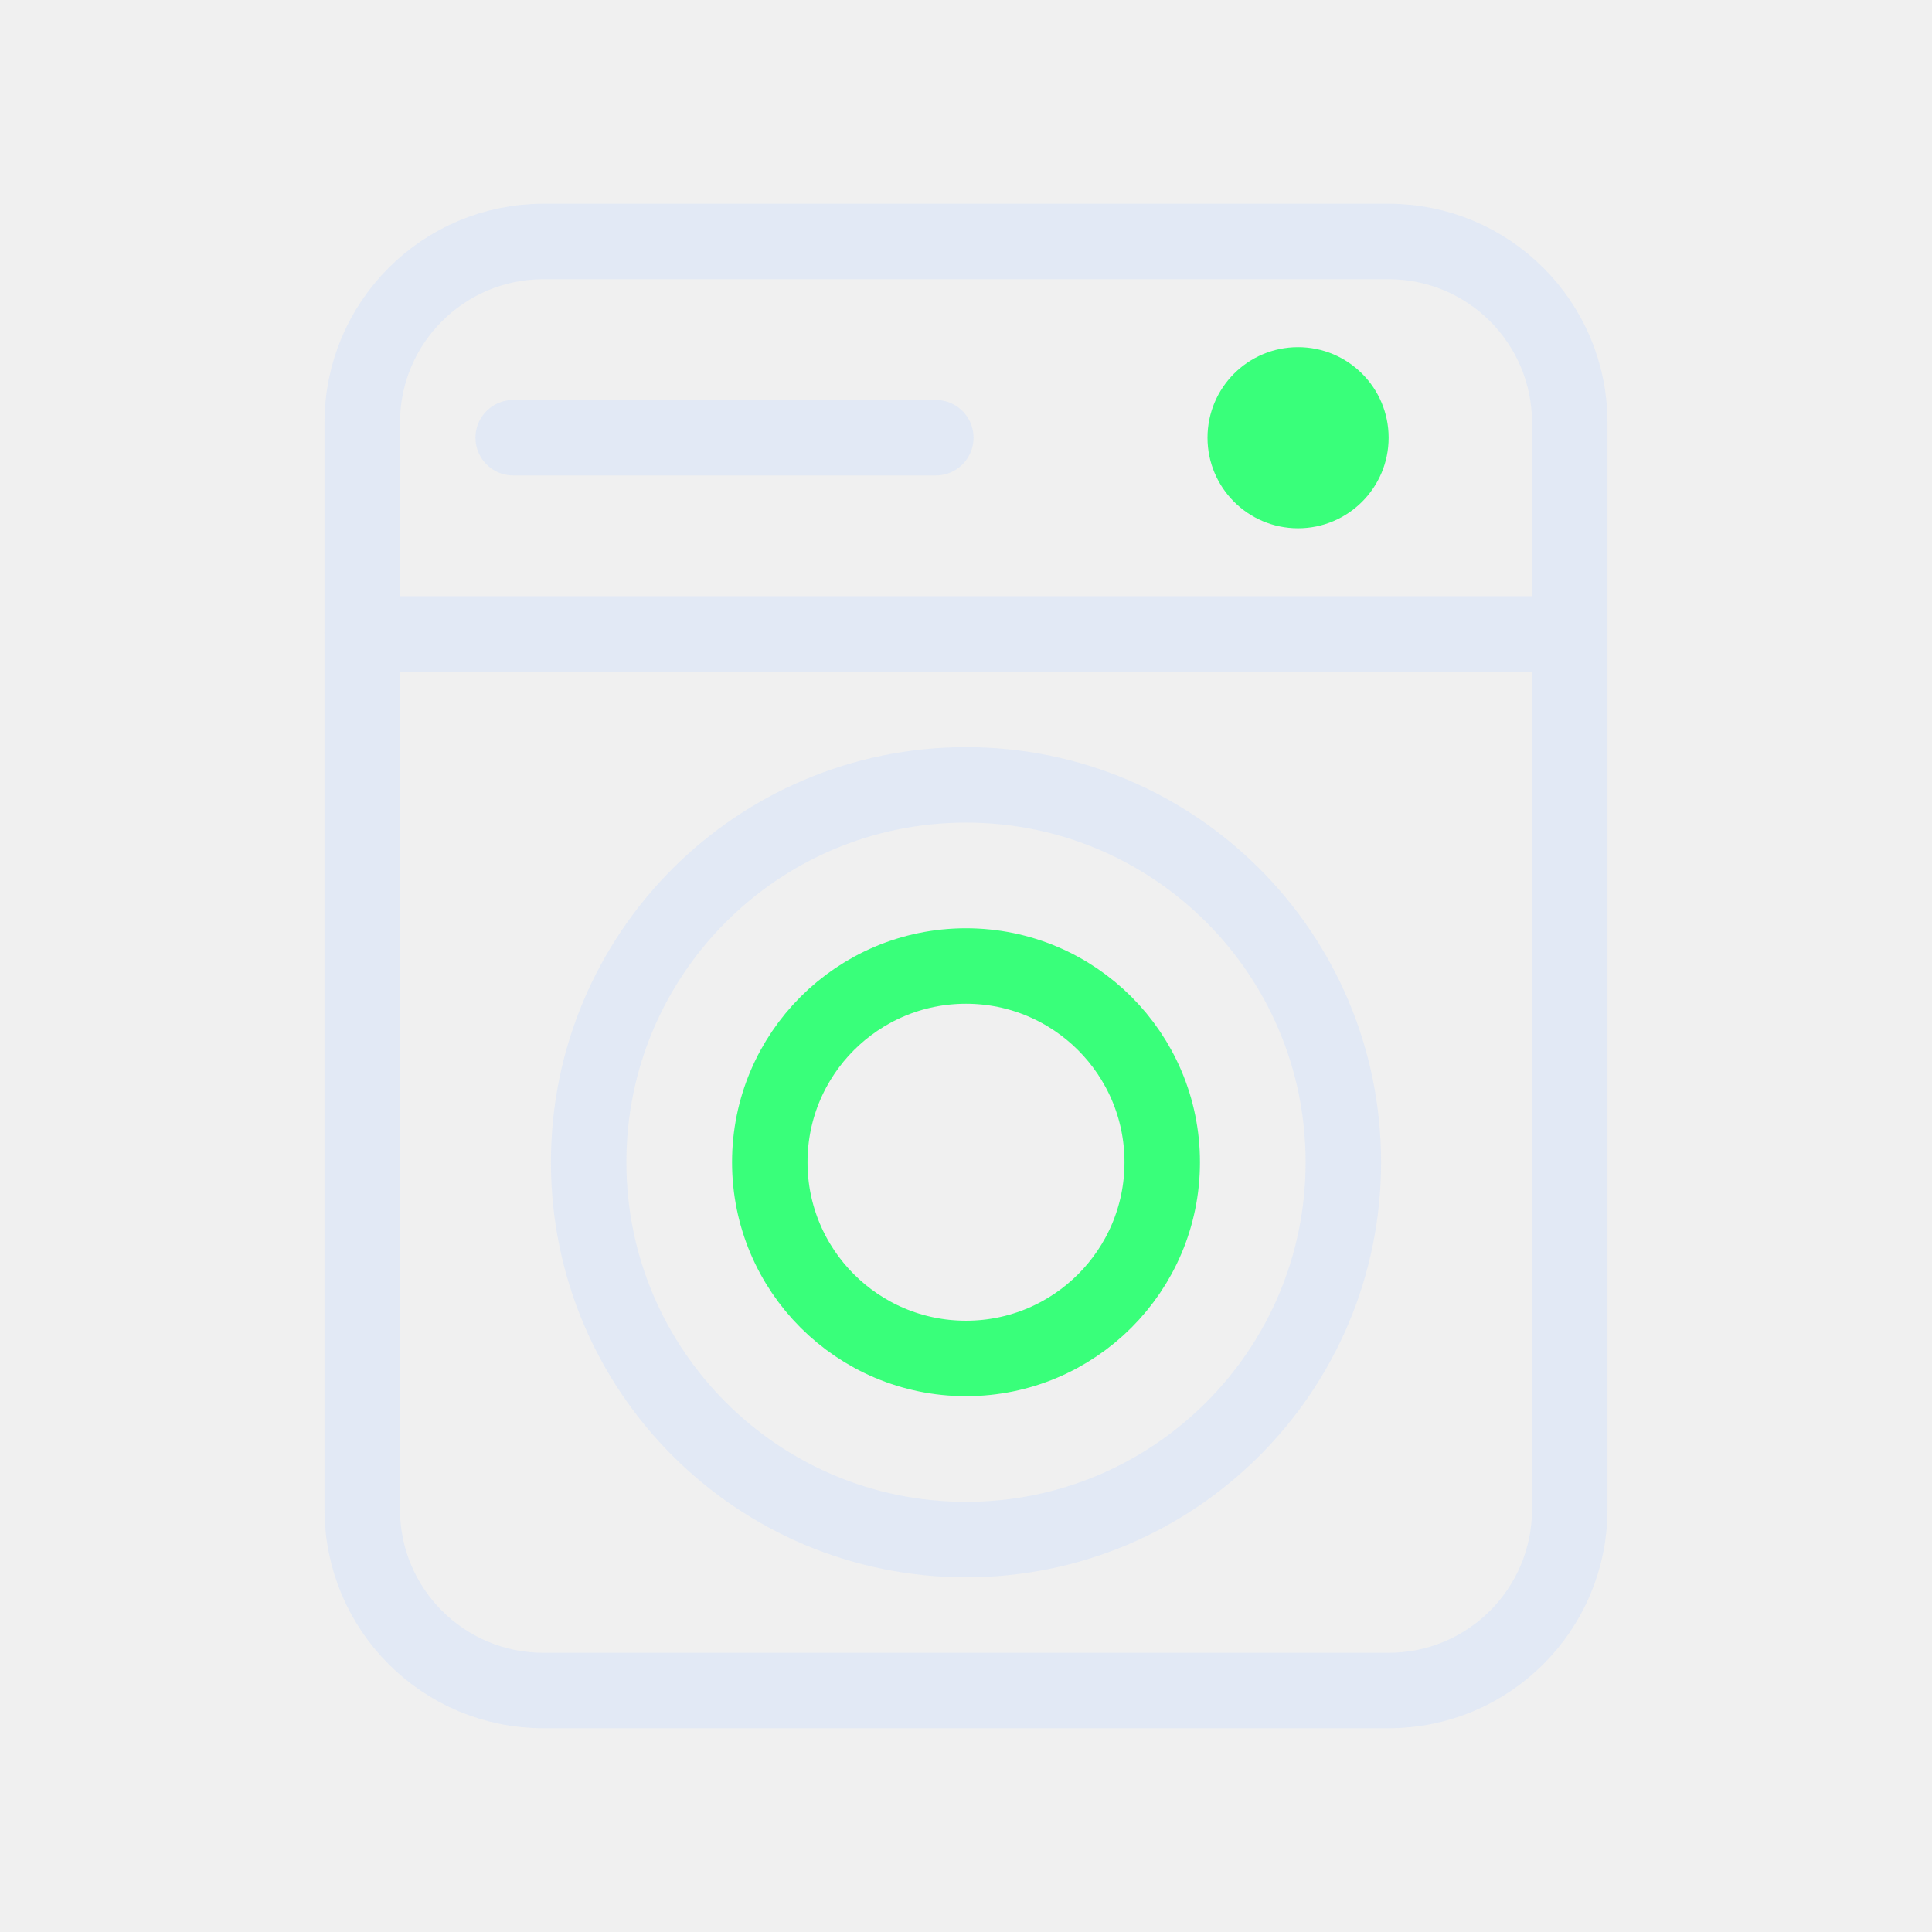
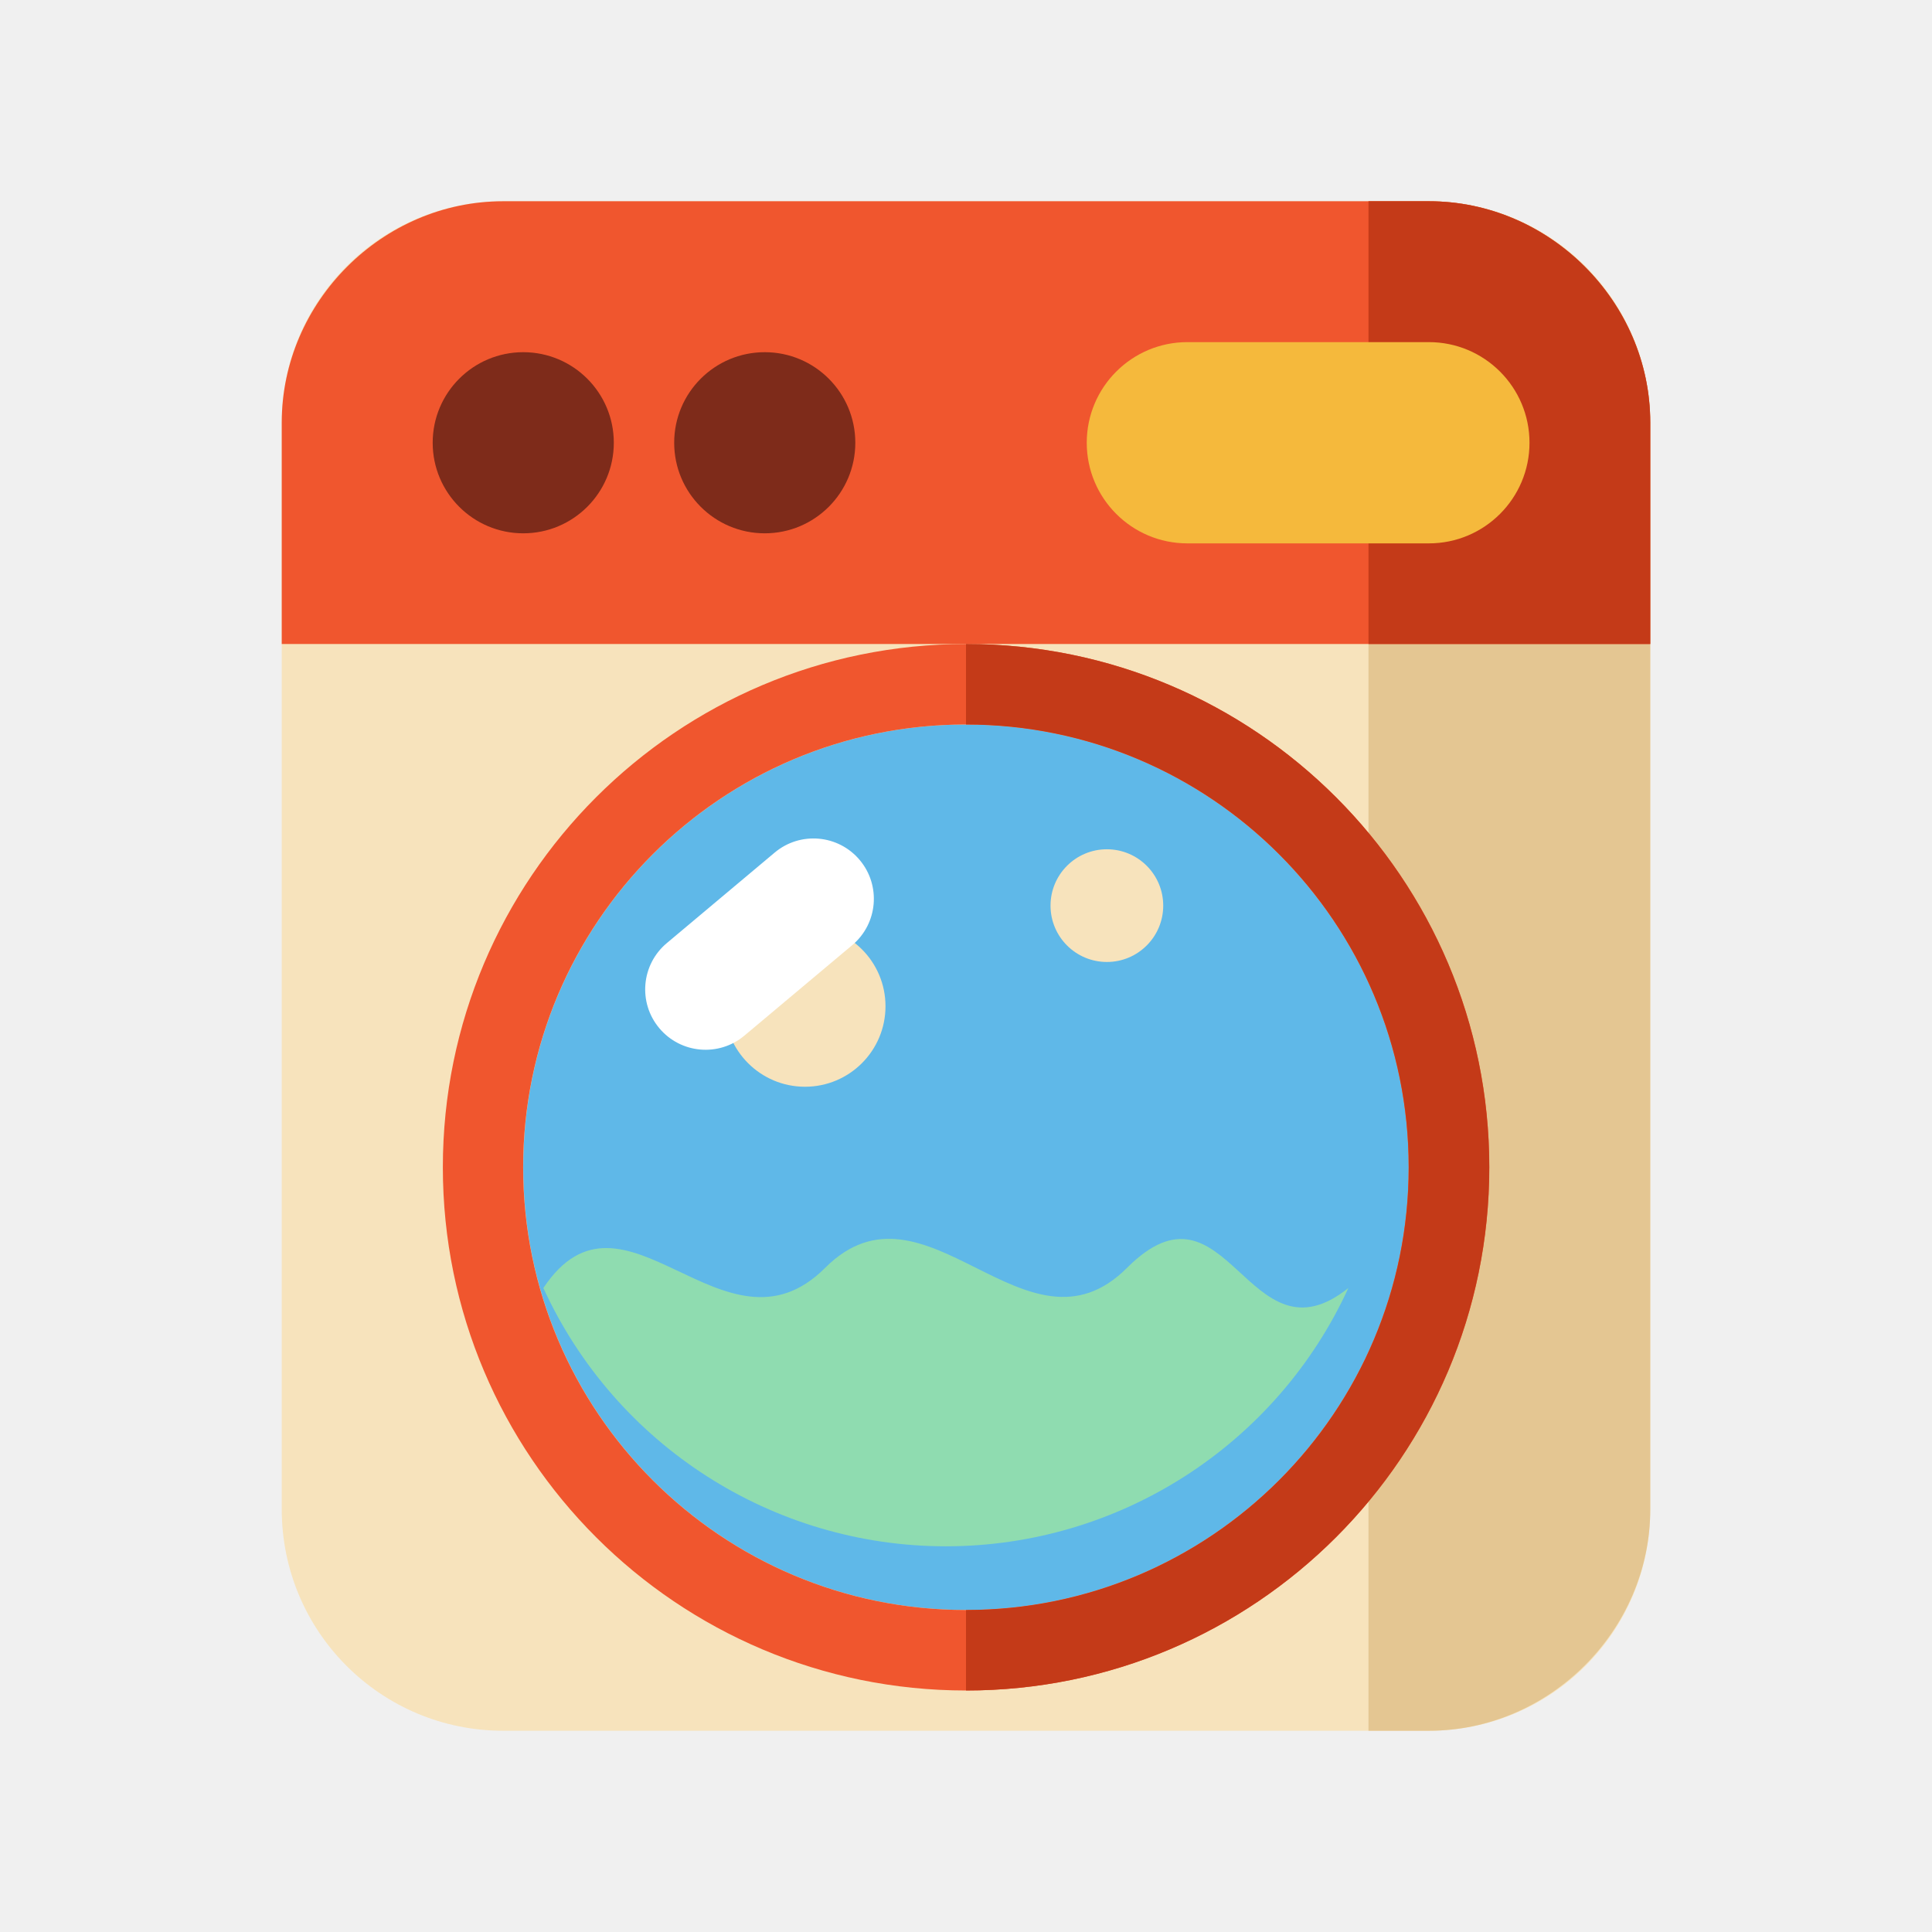
- <svg xmlns="http://www.w3.org/2000/svg" width="64" height="64" viewBox="0 0 64 64" fill="none">
-   <rect x="12" y="8" width="40" height="48" rx="6" fill="none" stroke="#E2E9F5" stroke-width="2.5" stroke-linejoin="round" />
-   <path d="M12 21 L52 21" fill="none" stroke="#E2E9F5" stroke-width="2.5" stroke-linecap="round" stroke-linejoin="round" />
-   <path d="M17 14.5 L31 14.5" fill="none" stroke="#E2E9F5" stroke-width="2.5" stroke-linecap="round" stroke-linejoin="round" />
-   <circle cx="43" cy="14.5" r="3" fill="#39FF7A" />
-   <circle cx="32" cy="38.5" r="12.5" fill="none" stroke="#E2E9F5" stroke-width="2.5" />
-   <circle cx="32" cy="38.5" r="6.5" fill="none" stroke="#39FF7A" stroke-width="2.5" />
+ <svg xmlns="http://www.w3.org/2000/svg" width="96" height="96" viewBox="0 0 96 96" fill="none">
+   <rect x="14" y="10" width="68" height="76" rx="11" fill="#F7E3BC" />
+   <path d="M68 10h3c6 0 11 5 11 11v54c0 6-5 11-11 11h-3V10Z" fill="#E4C692" />
+   <path d="M14 21c0-6 5-11 11-11h46c6 0 11 5 11 11v11H14V21Z" fill="#F0562E" />
+   <path d="M68 10h3c6 0 11 5 11 11v11H68V10Z" fill="#C43A18" />
+   <circle cx="26" cy="22" r="4.5" fill="#7E2B1A" />
+   <circle cx="38" cy="22" r="4.5" fill="#7E2B1A" />
+   <rect x="54" y="17" width="22" height="10" rx="5" fill="#F5B93C" />
+   <circle cx="48" cy="58" r="22" fill="#5FB8E8" />
+   <path d="M27 64c4-6 9 4 14-1s10 5 15 0 6 5 11 1a22 22 0 0 1-40 0Z" fill="#8FDCB0" />
+   <circle cx="40" cy="50" r="4" fill="#F7E3BC" />
+   <circle cx="55" cy="45" r="2.8" fill="#F7E3BC" />
+   <path fill-rule="evenodd" clip-rule="evenodd" d="M48 32 a26 26 0 1 0 0.01 0 Z M48 36 a22 22 0 1 1 -0.01 0 Z" fill="#F0562E" />
+   <path d="M48 32a26 26 0 0 1 0 52v-4a22 22 0 0 0 0-44v-4Z" fill="#C43A18" />
+   <g transform="rotate(-40 38 48)">
+     <rect x="32" y="44" width="13" height="6" rx="3" fill="#FFFFFF" />
+   </g>
</svg>
